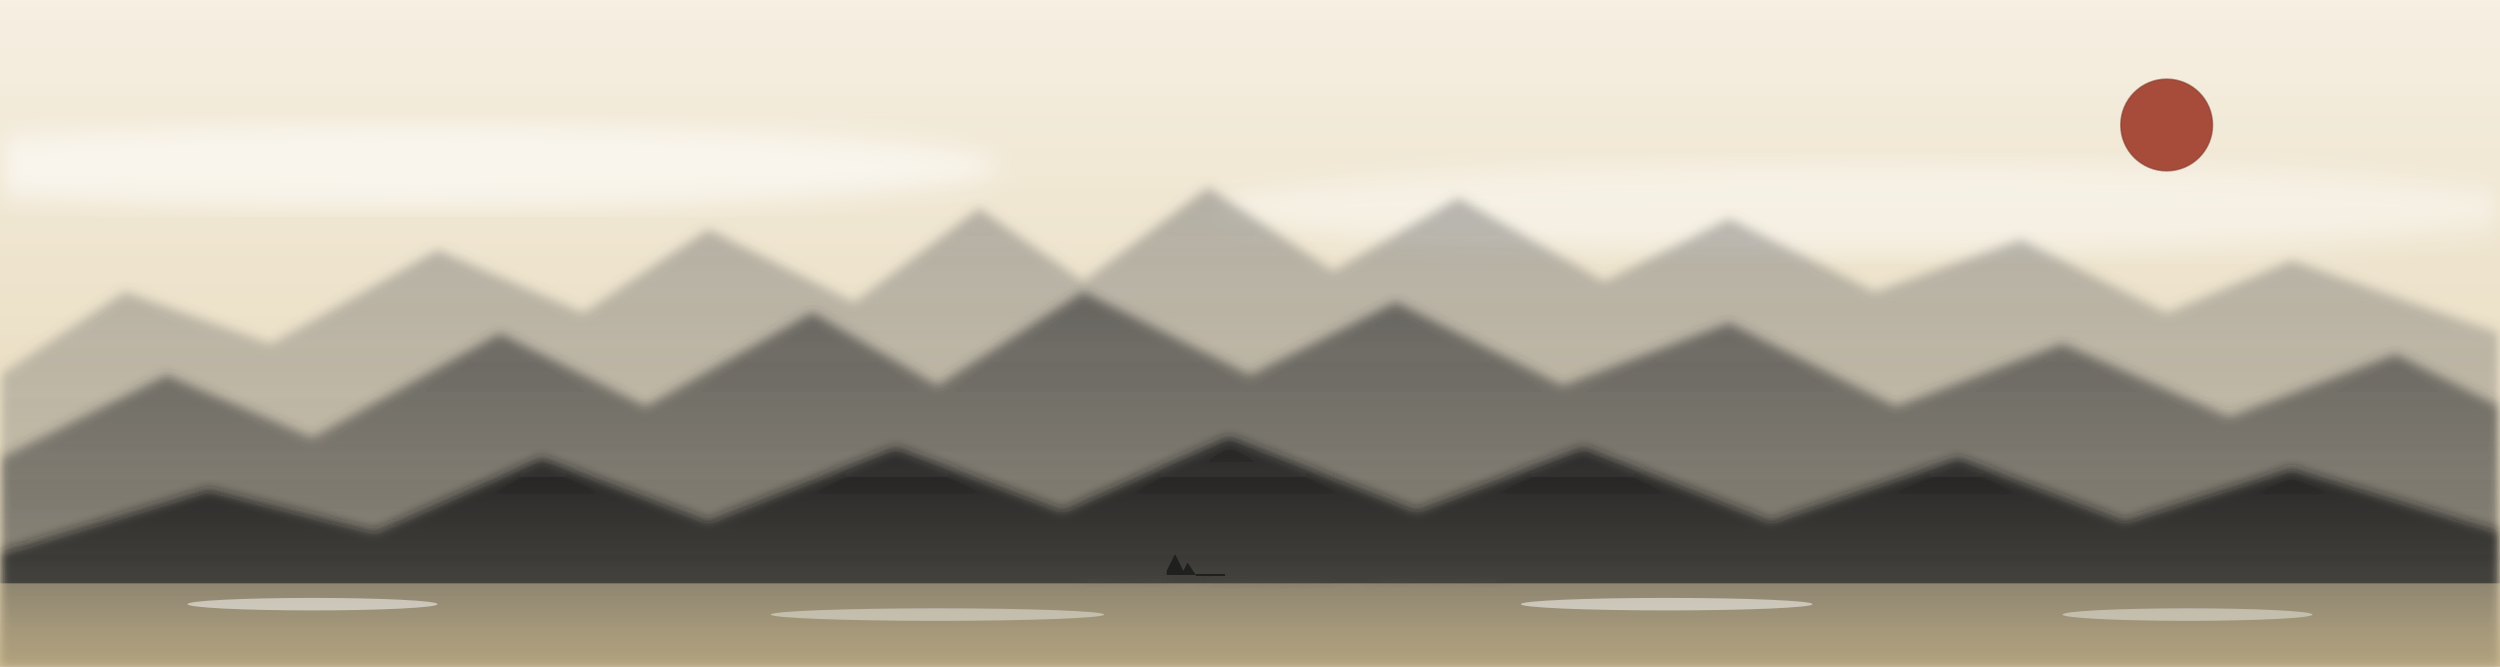
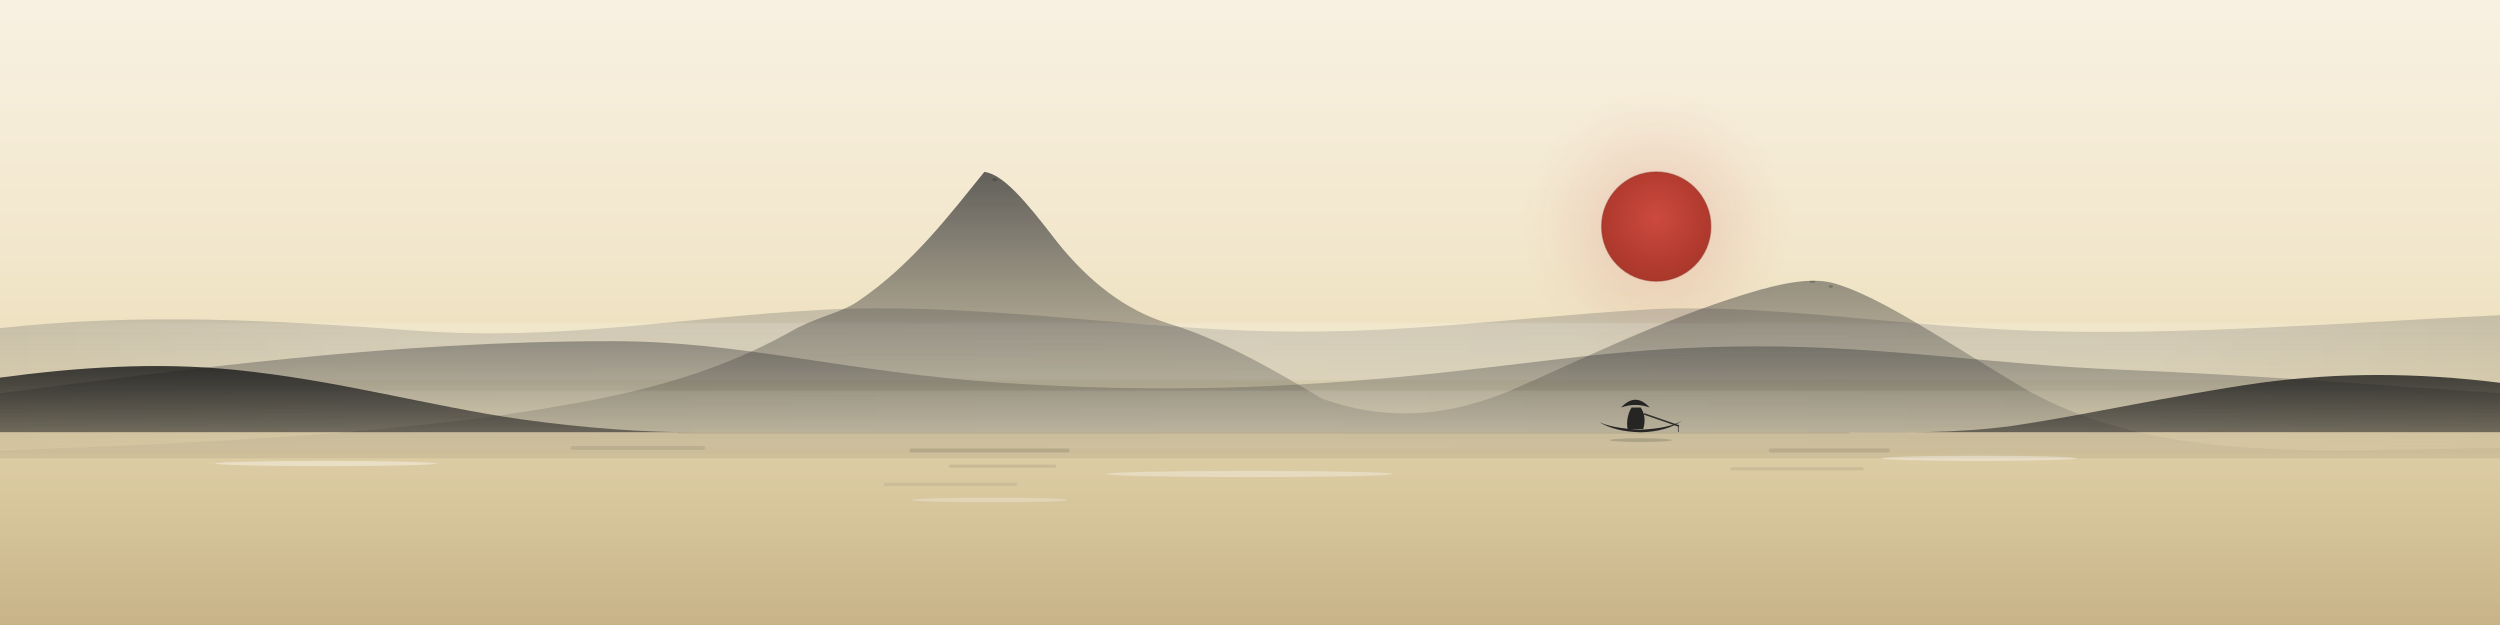
- <svg xmlns="http://www.w3.org/2000/svg" width="1200" height="320" viewBox="0 0 1200 320" preserveAspectRatio="xMidYMid slice">
+ <svg xmlns="http://www.w3.org/2000/svg" width="1920" height="480" viewBox="0 0 1920 480" preserveAspectRatio="xMidYMid slice" role="img" aria-label="水墨山水：远山如黛，孤舟横江">
  <defs>
-     <linearGradient id="sky" x1="0" y1="0" x2="0" y2="1">
-       <stop offset="0%" stop-color="#f6efe2" />
-       <stop offset="55%" stop-color="#ebe0c6" />
-       <stop offset="100%" stop-color="#dfd1b0" />
+     <linearGradient id="hSky" x1="0" y1="0" x2="0" y2="1">
+       <stop offset="0" stop-color="#f8f1e2" />
+       <stop offset="0.4" stop-color="#f2e7cc" />
+       <stop offset="0.66" stop-color="#eadcb6" />
+       <stop offset="1" stop-color="#dccaa2" />
    </linearGradient>
-     <linearGradient id="inkDark" x1="0" y1="0" x2="0" y2="1">
-       <stop offset="0%" stop-color="#1a1a1a" stop-opacity="0.9" />
-       <stop offset="100%" stop-color="#1a1a1a" stop-opacity="0.5" />
+     <radialGradient id="hHalo">
+       <stop offset="0" stop-color="#c94043" stop-opacity="0.26" />
+       <stop offset="0.45" stop-color="#c94043" stop-opacity="0.10" />
+       <stop offset="0.78" stop-color="#c94043" stop-opacity="0.03" />
+       <stop offset="1" stop-color="#c94043" stop-opacity="0" />
+     </radialGradient>
+     <radialGradient id="hSun" cx="0.5" cy="0.42" r="0.62">
+       <stop offset="0" stop-color="#cc4a40" />
+       <stop offset="0.72" stop-color="#b23a2e" />
+       <stop offset="1" stop-color="#a6372a" />
+     </radialGradient>
+     <linearGradient id="hFar" gradientUnits="userSpaceOnUse" x1="0" y1="218" x2="0" y2="352">
+       <stop offset="0" stop-color="#6a6a6a" stop-opacity="0.36" />
+       <stop offset="0.55" stop-color="#6a6a6a" stop-opacity="0.18" />
+       <stop offset="1" stop-color="#6a6a6a" stop-opacity="0.04" />
    </linearGradient>
-     <linearGradient id="inkMid" x1="0" y1="0" x2="0" y2="1">
-       <stop offset="0%" stop-color="#3a3a3a" stop-opacity="0.65" />
-       <stop offset="100%" stop-color="#3a3a3a" stop-opacity="0.35" />
+     <linearGradient id="hMid" gradientUnits="userSpaceOnUse" x1="0" y1="258" x2="0" y2="352">
+       <stop offset="0" stop-color="#454545" stop-opacity="0.48" />
+       <stop offset="0.6" stop-color="#454545" stop-opacity="0.20" />
+       <stop offset="1" stop-color="#454545" stop-opacity="0.06" />
    </linearGradient>
-     <linearGradient id="inkLight" x1="0" y1="0" x2="0" y2="1">
-       <stop offset="0%" stop-color="#6a6a6a" stop-opacity="0.45" />
-       <stop offset="100%" stop-color="#6a6a6a" stop-opacity="0.2" />
+     <linearGradient id="hMain" gradientUnits="userSpaceOnUse" x1="0" y1="132" x2="0" y2="352">
+       <stop offset="0" stop-color="#2e2e2e" stop-opacity="0.74" />
+       <stop offset="0.55" stop-color="#2e2e2e" stop-opacity="0.34" />
+       <stop offset="1" stop-color="#2e2e2e" stop-opacity="0.10" />
    </linearGradient>
-     <linearGradient id="water" x1="0" y1="0" x2="0" y2="1">
-       <stop offset="0%" stop-color="#d9c9a3" stop-opacity="0.5" />
-       <stop offset="100%" stop-color="#c5b287" stop-opacity="0.8" />
+     <linearGradient id="hNear" gradientUnits="userSpaceOnUse" x1="0" y1="276" x2="0" y2="334">
+       <stop offset="0" stop-color="#1a1a1a" stop-opacity="0.86" />
+       <stop offset="1" stop-color="#1a1a1a" stop-opacity="0.50" />
    </linearGradient>
-     <filter id="softBlur">
-       <feGaussianBlur stdDeviation="2.5" />
+     <linearGradient id="hWater" gradientUnits="userSpaceOnUse" x1="0" y1="332" x2="0" y2="480">
+       <stop offset="0" stop-color="#d7c69d" stop-opacity="0.52" />
+       <stop offset="1" stop-color="#c3ae80" stop-opacity="0.80" />
+     </linearGradient>
+     <linearGradient id="hMist" gradientUnits="userSpaceOnUse" x1="0" y1="0" x2="1920" y2="0">
+       <stop offset="0" stop-color="#ffffff" stop-opacity="0" />
+       <stop offset="0.14" stop-color="#ffffff" stop-opacity="0.55" />
+       <stop offset="0.5" stop-color="#ffffff" stop-opacity="0.8" />
+       <stop offset="0.86" stop-color="#ffffff" stop-opacity="0.55" />
+       <stop offset="1" stop-color="#ffffff" stop-opacity="0" />
+     </linearGradient>
+     <filter id="hSoften" x="-5%" y="-60%" width="110%" height="220%">
+       <feGaussianBlur stdDeviation="0.9" />
    </filter>
-     <filter id="mistBlur">
-       <feGaussianBlur stdDeviation="6" />
-     </filter>
+     <clipPath id="hMainClip">
+       <path d="M0,346 C170,340 320,332 440,310 C520,296 570,276 612,252 C632,242 646,240 658,232 C700,204 730,164 756,132 C770,134 786,152 812,186 C836,216 864,238 896,248 C936,260 975,282 1015,306 C1065,324 1112,320 1160,300 C1215,276 1275,246 1340,226 C1372,216 1394,213 1410,218 C1444,228 1494,262 1554,298 C1624,338 1706,346 1800,346 L1920,344 L1920,352 L0,352 Z" />
+     </clipPath>
  </defs>
-   <rect width="1200" height="320" fill="url(#sky)" />
-   <ellipse cx="200" cy="80" rx="280" ry="20" fill="#fff" opacity="0.55" filter="url(#mistBlur)" />
-   <ellipse cx="900" cy="100" rx="320" ry="22" fill="#fff" opacity="0.4" filter="url(#mistBlur)" />
-   <path d="M0,180 L60,140 L130,165 L210,120 L280,150 L340,110 L410,145 L470,100 L520,135 L580,90 L640,130 L700,95 L770,135 L830,105 L900,140 L970,115 L1040,150 L1100,125 L1200,160 L1200,320 L0,320 Z" fill="url(#inkLight)" filter="url(#softBlur)" />
-   <path d="M0,220 L80,180 L150,210 L240,160 L310,195 L390,150 L450,185 L520,140 L600,180 L670,145 L750,185 L830,155 L910,195 L990,165 L1070,200 L1150,170 L1200,195 L1200,320 L0,320 Z" fill="url(#inkMid)" filter="url(#softBlur)" />
-   <path d="M0,265 L100,235 L180,255 L260,220 L340,250 L430,215 L510,245 L590,210 L680,245 L760,215 L850,250 L940,220 L1020,250 L1100,225 L1200,255 L1200,320 L0,320 Z" fill="url(#inkDark)" filter="url(#softBlur)" />
-   <rect x="0" y="280" width="1200" height="40" fill="url(#water)" />
-   <g opacity="0.6" filter="url(#softBlur)">
-     <path d="M520,278 Q540,276 560,278" stroke="#5a5a5a" stroke-width="1" fill="none" />
-     <path d="M580,282 Q610,280 640,282" stroke="#5a5a5a" stroke-width="1" fill="none" />
-     <path d="M660,278 Q690,276 720,278" stroke="#5a5a5a" stroke-width="1" fill="none" />
+   <rect width="1920" height="480" fill="url(#hSky)" />
+   <circle cx="1272" cy="174" r="104" fill="url(#hHalo)" />
+   <circle cx="1272" cy="174" r="42" fill="url(#hSun)" />
+   <circle cx="1272" cy="174" r="42" fill="none" stroke="#8f3226" stroke-width="1" opacity="0.4" />
+   <path d="M0,252 C110,240 210,246 320,254 C430,262 520,244 630,238 C740,232 850,250 960,254 C1070,258 1160,244 1260,238 C1350,232 1450,250 1560,254 C1670,258 1800,248 1920,242 L1920,352 L0,352 Z" fill="url(#hFar)" />
+   <rect x="0" y="248" width="1920" height="44" fill="url(#hMist)" opacity="0.22" filter="url(#hSoften)" />
+   <path d="M0,302 C140,284 300,262 470,262 C570,262 650,286 770,294 C890,302 990,298 1090,288 C1190,278 1250,266 1350,266 C1450,266 1530,280 1630,284 C1730,288 1830,296 1920,302 L1920,352 L0,352 Z" fill="url(#hMid)" />
+   <path d="M0,346 C170,340 320,332 440,310 C520,296 570,276 612,252 C632,242 646,240 658,232 C700,204 730,164 756,132 C770,134 786,152 812,186 C836,216 864,238 896,248 C936,260 975,282 1015,306 C1065,324 1112,320 1160,300 C1215,276 1275,246 1340,226 C1372,216 1394,213 1410,218 C1444,228 1494,262 1554,298 C1624,338 1706,346 1800,346 L1920,344 L1920,352 L0,352 Z" fill="url(#hMain)" />
+   <g clip-path="url(#hMainClip)" fill="#1a1a1a">
+     <ellipse cx="748" cy="136" rx="2.4" ry="1.4" opacity="0.28" />
+     <ellipse cx="764" cy="138" rx="2" ry="1.2" opacity="0.24" />
+     <ellipse cx="736" cy="142" rx="2" ry="1.2" opacity="0.22" />
+     <ellipse cx="1392" cy="216" rx="2.2" ry="1.3" opacity="0.26" />
+     <ellipse cx="1406" cy="220" rx="1.8" ry="1.1" opacity="0.22" />
  </g>
-   <g transform="translate(560,262)" opacity="0.85">
-     <path d="M0,12 L4,4 L8,12 L10,8 L14,14 L0,14 Z" fill="#1a1a1a" />
-     <line x1="14" y1="14" x2="28" y2="14" stroke="#1a1a1a" stroke-width="1" />
+   <rect x="0" y="300" width="1920" height="44" fill="url(#hMist)" opacity="0.15" filter="url(#hSoften)" />
+   <path d="M0,290 C60,282 120,278 180,284 C260,292 330,312 400,322 C450,329 495,332 535,332 L0,332 Z" fill="url(#hNear)" />
+   <path d="M1920,294 C1856,286 1796,286 1736,294 C1666,304 1606,318 1546,327 C1502,333 1460,332 1425,332 L1920,332 Z" fill="url(#hNear)" />
+   <rect x="0" y="332" width="1920" height="148" fill="url(#hWater)" />
+   <path d="M520,332.5 H1420" stroke="#464646" stroke-width="1" opacity="0.14" />
+   <g stroke="#1a1a1a" stroke-linecap="round" fill="none">
+     <path d="M700,346 H820" stroke-width="3" opacity="0.13" />
+     <path d="M730,358 H810" stroke-width="2.5" opacity="0.09" />
+     <path d="M680,372 H780" stroke-width="2.5" opacity="0.07" />
+     <path d="M1360,346 H1450" stroke-width="3" opacity="0.11" />
+     <path d="M1330,360 H1430" stroke-width="2.5" opacity="0.08" />
+     <path d="M440,344 H540" stroke-width="3" opacity="0.10" />
  </g>
-   <ellipse cx="150" cy="290" rx="60" ry="3" fill="#fff" opacity="0.5" />
-   <ellipse cx="450" cy="295" rx="80" ry="3" fill="#fff" opacity="0.4" />
-   <ellipse cx="800" cy="290" rx="70" ry="3" fill="#fff" opacity="0.5" />
-   <ellipse cx="1050" cy="295" rx="60" ry="3" fill="#fff" opacity="0.4" />
-   <g transform="translate(1040,60)" opacity="0.92">
-     <circle cx="0" cy="0" r="22" fill="#a13e2d" />
-     <circle cx="0" cy="0" r="22" fill="none" stroke="#7a2d20" stroke-width="0.8" opacity="0.6" />
+   <ellipse cx="1260" cy="338" rx="24" ry="1.4" fill="#1a1a1a" opacity="0.18" />
+   <ellipse cx="250" cy="356" rx="85" ry="2" fill="#ffffff" opacity="0.38" />
+   <ellipse cx="960" cy="364" rx="110" ry="2.4" fill="#ffffff" opacity="0.32" />
+   <ellipse cx="1520" cy="352" rx="75" ry="2" fill="#ffffff" opacity="0.36" />
+   <ellipse cx="760" cy="384" rx="60" ry="1.8" fill="#ffffff" opacity="0.25" />
+   <g fill="#1a1a1a" opacity="0.92">
+     <path d="M1228,324 Q1240,331.5 1260,332 Q1280,331.5 1292,323 Q1282,329 1260,330 Q1238,329 1228,324 Z" />
+     <path d="M1253,313 C1250,318 1249,324 1250,329.5 L1262,329.5 C1264,323 1263,317 1260,313 Z" />
+     <path d="M1245,313 Q1256,301 1267,313 Q1256,309 1245,313 Z" />
+   </g>
+   <g stroke="#1a1a1a" stroke-linecap="round" fill="none">
+     <path d="M1263,318 L1289,327" stroke-width="1.2" opacity="0.85" />
+     <path d="M1289,327 L1289,331.5" stroke-width="0.8" opacity="0.6" />
  </g>
</svg>
